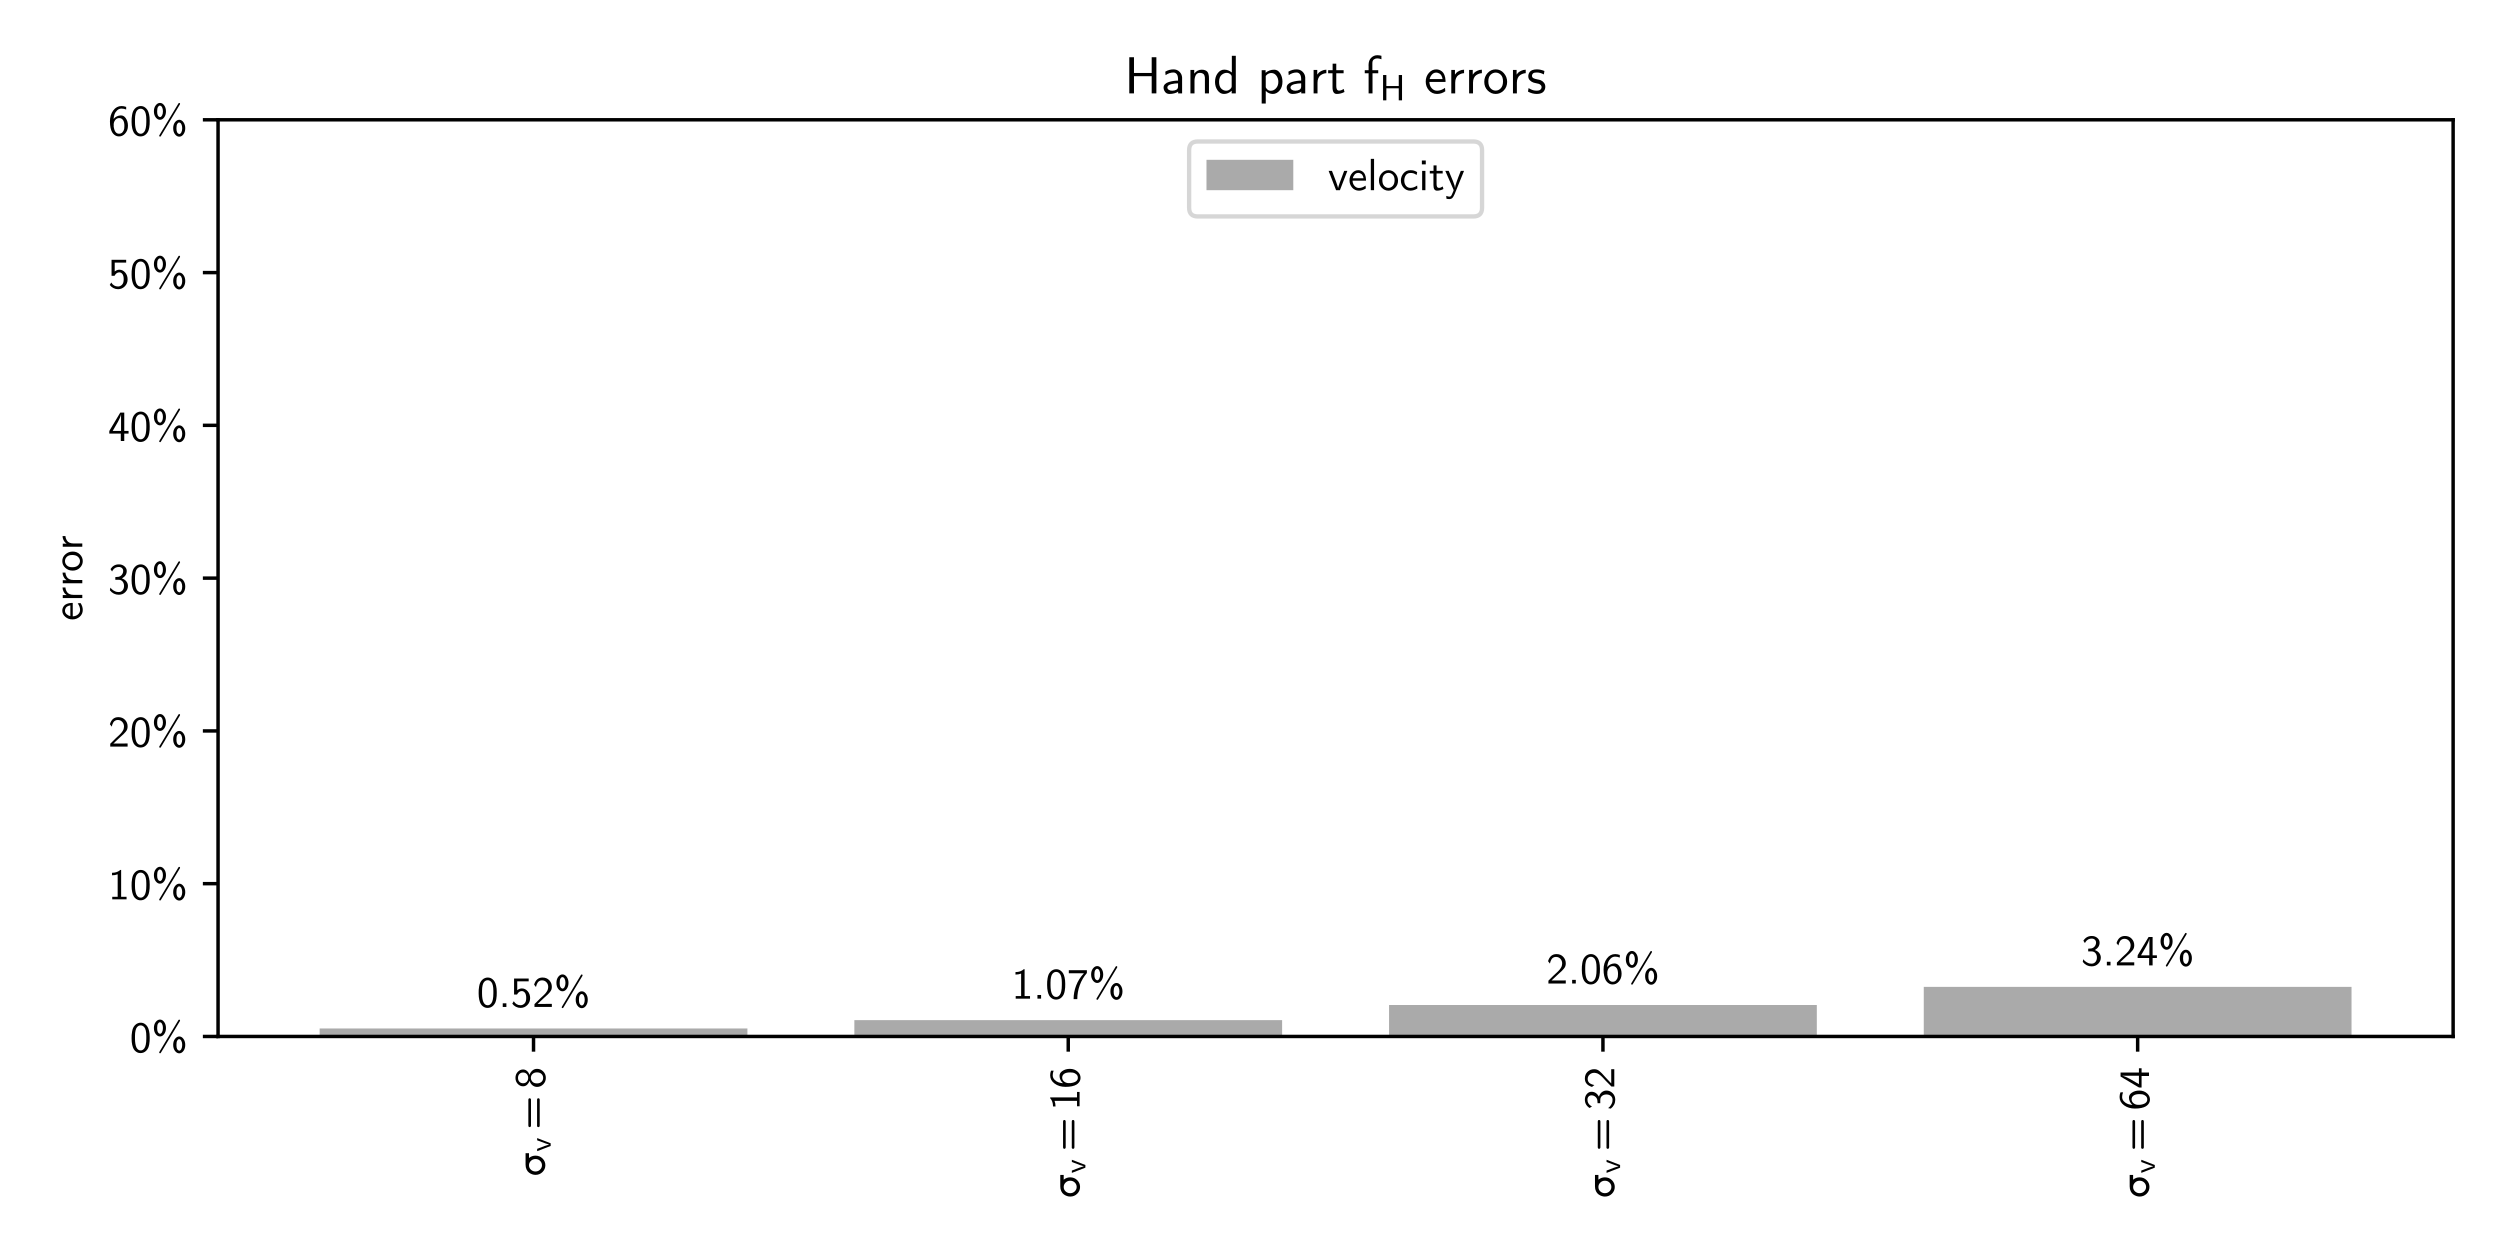
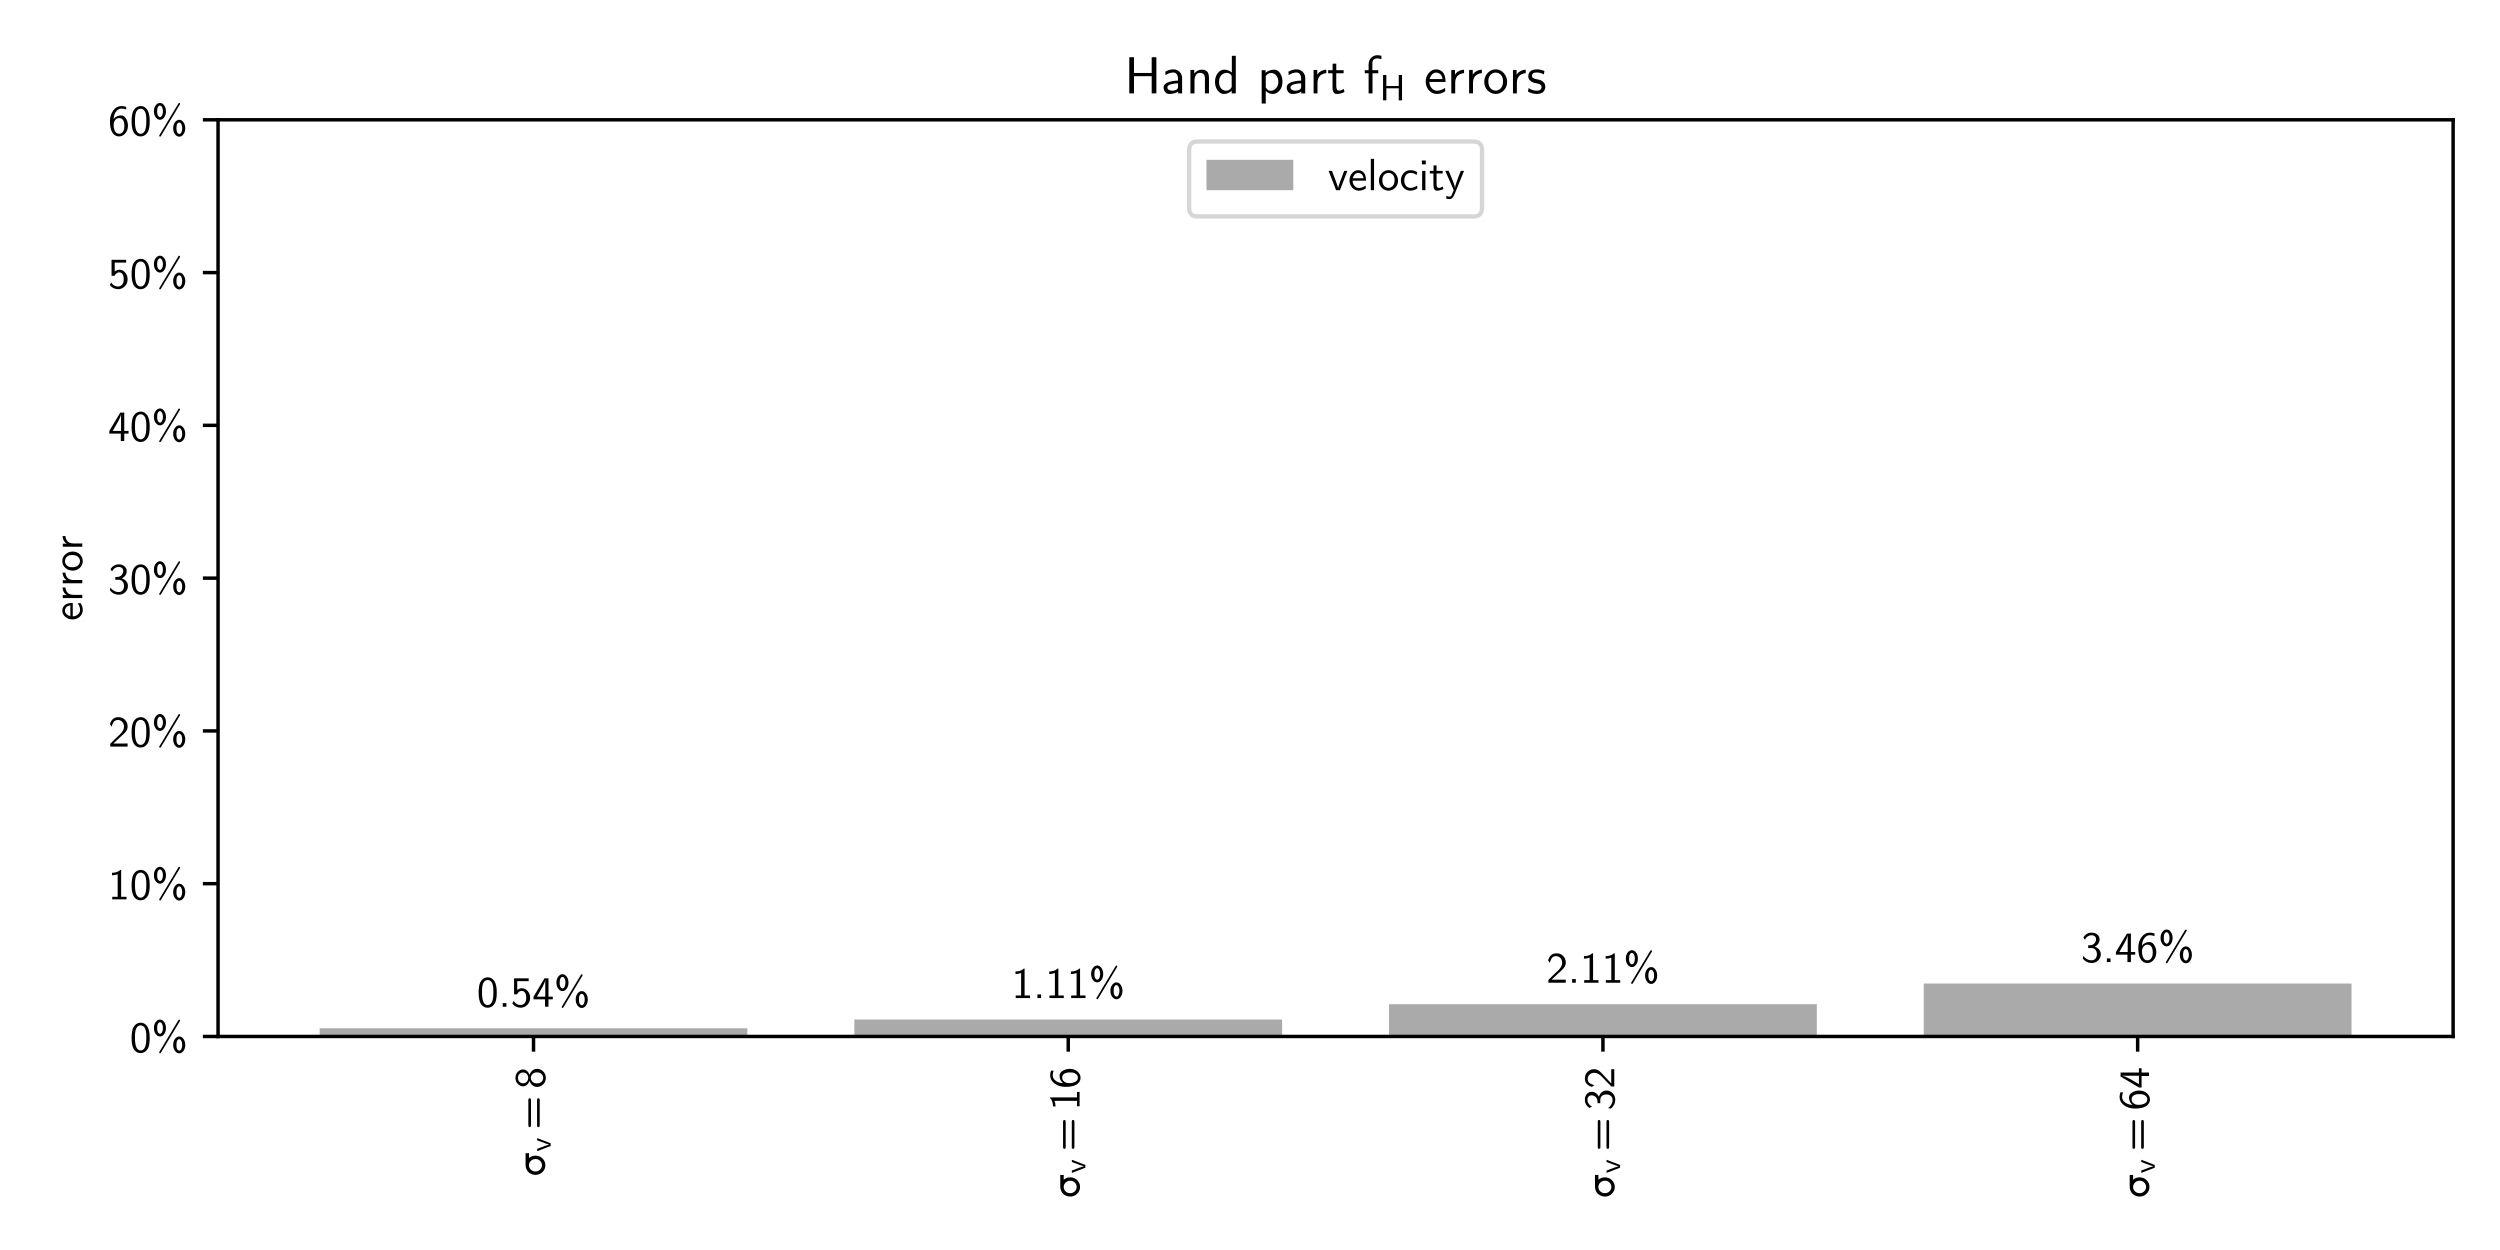
<svg xmlns="http://www.w3.org/2000/svg" xmlns:xlink="http://www.w3.org/1999/xlink" width="576pt" height="288pt" viewBox="0 0 576 288" version="1.1">
  <defs>
    <style type="text/css">*{stroke-linejoin: round; stroke-linecap: butt}</style>
  </defs>
  <g id="figure_1">
    <g id="patch_1">
      <path d="M 0 288  L 576 288  L 576 0  L 0 0  z " style="fill: #ffffff" />
    </g>
    <g id="axes_1">
      <g id="patch_2">
        <path d="M 50.24 238.8  L 565.2 238.8  L 565.2 27.6  L 50.24 27.6  z " style="fill: #ffffff" />
      </g>
      <g id="patch_3">
-         <path d="M 73.647 238.8  L 172.204 238.8  L 172.204 236.954  L 73.647 236.954  z " clip-path="url(#p83e8eec218)" style="fill: #aaaaaa" />
+         <path d="M 73.647 238.8  L 172.204 238.8  L 172.204 236.907  L 73.647 236.907  z " clip-path="url(#p1f5f48ad69)" style="fill: #aaaaaa" />
      </g>
      <g id="patch_4">
-         <path d="M 196.843 238.8  L 295.4 238.8  L 295.4 235.036  L 196.843 235.036  z " clip-path="url(#p83e8eec218)" style="fill: #aaaaaa" />
+         <path d="M 196.843 238.8  L 295.4 238.8  L 295.4 234.903  L 196.843 234.903  z " clip-path="url(#p1f5f48ad69)" style="fill: #aaaaaa" />
      </g>
      <g id="patch_5">
-         <path d="M 320.04 238.8  L 418.597 238.8  L 418.597 231.55  L 320.04 231.55  z " clip-path="url(#p83e8eec218)" style="fill: #aaaaaa" />
+         <path d="M 320.04 238.8  L 418.597 238.8  L 418.597 231.371  L 320.04 231.371  z " clip-path="url(#p1f5f48ad69)" style="fill: #aaaaaa" />
      </g>
      <g id="patch_6">
-         <path d="M 443.236 238.8  L 541.793 238.8  L 541.793 227.38  L 443.236 227.38  z " clip-path="url(#p83e8eec218)" style="fill: #aaaaaa" />
+         <path d="M 443.236 238.8  L 541.793 238.8  L 541.793 226.609  L 443.236 226.609  z " clip-path="url(#p1f5f48ad69)" style="fill: #aaaaaa" />
      </g>
      <g id="matplotlib.axis_1">
        <g id="xtick_1">
          <g id="line2d_1">
            <defs>
-               <path id="m8d27717914" d="M 0 0  L 0 3.5  " style="stroke: #000000; stroke-width: 0.8" />
+               <path id="m932600e1fa" d="M 0 0  L 0 3.5  " style="stroke: #000000; stroke-width: 0.8" />
            </defs>
            <g>
-               <use xlink:href="#m8d27717914" x="122.926" y="238.8" style="stroke: #000000; stroke-width: 0.8" />
+               <use xlink:href="#m932600e1fa" x="122.926" y="238.8" style="stroke: #000000; stroke-width: 0.8" />
            </g>
          </g>
          <g id="text_1">
            <g transform="translate(125.5609 271.0998) rotate(-90) scale(0.1 -0.1)">
              <defs>
                <path id="CMUSansSerif-3c3" d="M 262 1389  Q 262 1619 342 1859  Q 422 2099 585 2326  Q 749 2554 1056 2701  Q 1363 2848 1766 2848  L 3456 2848  L 3456 2342  L 2752 2342  Q 3098 1914 3098 1389  Q 3098 768 2678 349  Q 2259 -70 1683 -70  Q 1101 -70 681 352  Q 262 774 262 1389  z M 762 1389  Q 762 979 1037 704  Q 1312 429 1683 429  Q 2054 429 2326 701  Q 2598 973 2598 1382  Q 2598 1792 2323 2067  Q 2048 2342 1677 2342  Q 1280 2342 1021 2057  Q 762 1773 762 1389  z " transform="scale(0.015625)" />
                <path id="CMUSansSerif-76" d="M 90 2848  L 582 2848  L 1178 1286  Q 1453 506 1485 320  Q 1536 646 2381 2848  L 2854 2848  L 1754 0  L 1190 0  L 90 2848  z " transform="scale(0.015625)" />
                <path id="CMUSansSerif-3d" d="M 608 762  Q 358 762 358 960  Q 358 1158 589 1158  Q 602 1158 621 1155  Q 640 1152 653 1152  L 4371 1152  Q 4614 1152 4614 960  Q 4614 762 4352 762  L 608 762  z M 358 2240  Q 358 2438 614 2438  L 4358 2438  Q 4614 2438 4614 2240  Q 4614 2202 4601 2166  Q 4589 2131 4531 2089  Q 4474 2048 4378 2048  L 595 2048  Q 499 2048 441 2089  Q 384 2131 371 2166  Q 358 2202 358 2240  z " transform="scale(0.015625)" />
                <path id="CMUSansSerif-38" d="M 262 1152  Q 262 1510 480 1804  Q 698 2099 1152 2266  Q 845 2362 598 2608  Q 352 2854 352 3219  Q 352 3667 710 4003  Q 1069 4339 1594 4339  Q 2125 4339 2480 4000  Q 2835 3661 2835 3219  Q 2835 2918 2636 2665  Q 2438 2413 2035 2266  Q 2387 2157 2656 1865  Q 2925 1574 2925 1146  Q 2925 634 2541 246  Q 2157 -141 1594 -141  Q 1037 -141 649 243  Q 262 627 262 1152  z M 781 1158  Q 781 749 1005 502  Q 1229 256 1594 256  Q 1946 256 2176 499  Q 2406 742 2406 1165  Q 2406 1568 2179 1817  Q 1952 2067 1594 2067  Q 1280 2067 1030 1840  Q 781 1613 781 1158  z M 800 3213  Q 800 2874 1021 2669  Q 1242 2464 1587 2464  Q 1946 2464 2166 2672  Q 2387 2880 2387 3213  Q 2387 3552 2166 3757  Q 1946 3962 1594 3962  Q 1235 3962 1017 3754  Q 800 3546 800 3213  z " transform="scale(0.015625)" />
              </defs>
              <use xlink:href="#CMUSansSerif-3c3" transform="translate(0 0.203125)" />
              <use xlink:href="#CMUSansSerif-76" transform="translate(57.67874 -13.14687) scale(0.7)" />
              <use xlink:href="#CMUSansSerif-3d" transform="translate(108.5137 0.203125)" />
              <use xlink:href="#CMUSansSerif-38" transform="translate(202.6537 0.203125)" />
            </g>
          </g>
        </g>
        <g id="xtick_2">
          <g id="line2d_2">
            <g>
-               <use xlink:href="#m8d27717914" x="246.122" y="238.8" style="stroke: #000000; stroke-width: 0.8" />
+               <use xlink:href="#m932600e1fa" x="246.122" y="238.8" style="stroke: #000000; stroke-width: 0.8" />
            </g>
          </g>
          <g id="text_2">
            <g transform="translate(248.7571 276.0998) rotate(-90) scale(0.1 -0.1)">
              <defs>
                <path id="CMUSansSerif-31" d="M 576 3546  L 576 3917  Q 1344 3917 1798 4339  L 1920 4339  L 1920 378  L 2720 378  L 2720 0  L 608 0  L 608 378  L 1408 378  L 1408 3693  Q 1030 3546 576 3546  z " transform="scale(0.015625)" />
                <path id="CMUSansSerif-36" d="M 269 2067  Q 269 3027 755 3683  Q 1242 4339 1978 4339  Q 2310 4339 2662 4211  L 2662 3827  Q 2298 3962 1978 3962  Q 1606 3962 1331 3702  Q 1056 3443 941 3113  Q 826 2784 806 2432  Q 1005 2682 1293 2819  Q 1581 2957 1888 2957  Q 2310 2957 2586 2566  Q 2925 2093 2925 1434  Q 2925 723 2483 256  Q 2112 -141 1613 -141  Q 1434 -141 1264 -89  Q 1094 -38 908 109  Q 723 256 585 489  Q 448 723 358 1129  Q 269 1536 269 2067  z M 813 1408  Q 934 256 1606 256  Q 1933 256 2121 477  Q 2310 698 2368 966  Q 2400 1107 2400 1395  Q 2400 1952 2221 2234  Q 2010 2566 1638 2566  Q 1280 2566 1049 2275  Q 819 1984 819 1581  Q 819 1523 832 1408  L 813 1408  z " transform="scale(0.015625)" />
              </defs>
              <use xlink:href="#CMUSansSerif-3c3" transform="translate(0 0.203125)" />
              <use xlink:href="#CMUSansSerif-76" transform="translate(57.67874 -13.14687) scale(0.7)" />
              <use xlink:href="#CMUSansSerif-3d" transform="translate(108.5137 0.203125)" />
              <use xlink:href="#CMUSansSerif-31" transform="translate(202.6537 0.203125)" />
              <use xlink:href="#CMUSansSerif-36" transform="translate(252.6537 0.203125)" />
            </g>
          </g>
        </g>
        <g id="xtick_3">
          <g id="line2d_3">
            <g>
-               <use xlink:href="#m8d27717914" x="369.318" y="238.8" style="stroke: #000000; stroke-width: 0.8" />
+               <use xlink:href="#m932600e1fa" x="369.318" y="238.8" style="stroke: #000000; stroke-width: 0.8" />
            </g>
          </g>
          <g id="text_3">
            <g transform="translate(371.9532 276.0998) rotate(-90) scale(0.1 -0.1)">
              <defs>
                <path id="CMUSansSerif-33" d="M 262 518  L 333 909  Q 538 634 816 474  Q 1094 314 1254 285  Q 1414 256 1562 256  Q 1914 256 2131 512  Q 2349 768 2349 1165  Q 2349 1536 2141 1801  Q 1933 2067 1530 2067  L 1062 2067  L 1062 2464  Q 1216 2477 1328 2486  Q 1440 2496 1472 2499  Q 1504 2502 1523 2502  Q 1830 2560 2025 2809  Q 2221 3059 2221 3360  Q 2221 3629 2041 3792  Q 1862 3955 1574 3955  Q 1011 3955 685 3475  Q 646 3418 582 3290  L 352 3642  Q 794 4339 1587 4339  Q 2074 4339 2410 4051  Q 2746 3763 2746 3360  Q 2746 2669 2035 2266  Q 2477 2112 2701 1811  Q 2925 1510 2925 1152  Q 2925 634 2537 246  Q 2150 -141 1568 -141  Q 781 -141 262 518  z " transform="scale(0.015625)" />
                <path id="CMUSansSerif-32" d="M 262 3290  Q 576 4339 1504 4339  Q 2118 4339 2496 3936  Q 2874 3533 2874 2970  Q 2874 2746 2813 2560  Q 2752 2374 2576 2166  Q 2400 1958 2265 1830  Q 2131 1702 1805 1414  Q 1632 1261 774 448  L 2874 454  L 2874 0  L 314 0  L 314 416  L 1146 1242  Q 1197 1293 1366 1446  Q 1536 1600 1593 1654  Q 1651 1709 1788 1846  Q 1926 1984 1977 2057  Q 2029 2131 2121 2256  Q 2214 2381 2246 2477  Q 2278 2573 2310 2697  Q 2342 2822 2342 2950  Q 2342 3360 2083 3641  Q 1824 3923 1421 3923  Q 1203 3923 1033 3824  Q 864 3725 777 3581  Q 691 3437 636 3293  Q 582 3149 563 3046  L 538 2938  L 262 3290  z " transform="scale(0.015625)" />
              </defs>
              <use xlink:href="#CMUSansSerif-3c3" transform="translate(0 0.203125)" />
              <use xlink:href="#CMUSansSerif-76" transform="translate(57.67874 -13.14687) scale(0.7)" />
              <use xlink:href="#CMUSansSerif-3d" transform="translate(108.5137 0.203125)" />
              <use xlink:href="#CMUSansSerif-33" transform="translate(202.6537 0.203125)" />
              <use xlink:href="#CMUSansSerif-32" transform="translate(252.6537 0.203125)" />
            </g>
          </g>
        </g>
        <g id="xtick_4">
          <g id="line2d_4">
            <g>
-               <use xlink:href="#m8d27717914" x="492.514" y="238.8" style="stroke: #000000; stroke-width: 0.8" />
+               <use xlink:href="#m932600e1fa" x="492.514" y="238.8" style="stroke: #000000; stroke-width: 0.8" />
            </g>
          </g>
          <g id="text_4">
            <g transform="translate(495.1494 276.0998) rotate(-90) scale(0.1 -0.1)">
              <defs>
                <path id="CMUSansSerif-34" d="M 173 1094  Q 173 1094 173 1402  Q 173 1478 243 1600  L 1792 4192  L 2381 4192  L 2381 1485  L 3014 1485  L 3014 1094  L 2381 1094  L 2381 0  L 1869 0  L 1869 1094  L 173 1094  z M 672 1485  L 1907 1485  L 1907 3955  Q 1869 3718 1725 3392  Q 1581 3066 1453 2838  Q 1325 2611 890 1862  Q 749 1619 672 1485  z " transform="scale(0.015625)" />
              </defs>
              <use xlink:href="#CMUSansSerif-3c3" transform="translate(0 0.203125)" />
              <use xlink:href="#CMUSansSerif-76" transform="translate(57.67874 -13.14687) scale(0.7)" />
              <use xlink:href="#CMUSansSerif-3d" transform="translate(108.5137 0.203125)" />
              <use xlink:href="#CMUSansSerif-36" transform="translate(202.6537 0.203125)" />
              <use xlink:href="#CMUSansSerif-34" transform="translate(252.6537 0.203125)" />
            </g>
          </g>
        </g>
      </g>
      <g id="matplotlib.axis_2">
        <g id="ytick_1">
          <g id="line2d_5">
            <defs>
-               <path id="ma74b26a85f" d="M 0 0  L -3.5 0  " style="stroke: #000000; stroke-width: 0.8" />
+               <path id="mf9c4be8a91" d="M 0 0  L -3.5 0  " style="stroke: #000000; stroke-width: 0.8" />
            </defs>
            <g>
-               <use xlink:href="#ma74b26a85f" x="50.24" y="238.8" style="stroke: #000000; stroke-width: 0.8" />
+               <use xlink:href="#mf9c4be8a91" x="50.24" y="238.8" style="stroke: #000000; stroke-width: 0.8" />
            </g>
          </g>
          <g id="text_5">
            <g transform="translate(29.91031 242.4099) scale(0.1 -0.1)">
              <defs>
                <path id="CMUSansSerif-30" d="M 262 1984  L 262 2093  Q 262 2342 272 2528  Q 282 2714 333 3018  Q 384 3322 473 3536  Q 563 3750 748 3958  Q 934 4166 1190 4262  Q 1389 4339 1594 4339  Q 1773 4339 1939 4291  Q 2106 4243 2291 4099  Q 2477 3955 2614 3731  Q 2752 3507 2841 3113  Q 2931 2720 2931 2208  L 2931 2074  Q 2931 1830 2921 1638  Q 2912 1446 2861 1152  Q 2810 858 2717 643  Q 2624 429 2438 227  Q 2253 26 1997 -70  Q 1786 -141 1594 -141  Q 1414 -141 1251 -96  Q 1088 -51 899 86  Q 710 224 576 448  Q 442 672 352 1069  Q 262 1466 262 1984  z M 762 1984  Q 762 1555 819 1232  Q 877 909 960 726  Q 1043 544 1161 432  Q 1280 320 1382 285  Q 1485 250 1600 250  Q 1747 250 1875 317  Q 2003 384 2137 553  Q 2272 723 2352 1091  Q 2432 1459 2432 1990  L 2432 2368  Q 2432 2854 2352 3187  Q 2272 3520 2134 3673  Q 1997 3827 1869 3884  Q 1741 3942 1593 3942  Q 1446 3942 1318 3884  Q 1190 3827 1056 3673  Q 922 3520 842 3184  Q 762 2848 762 2368  L 762 1984  z " transform="scale(0.015625)" />
                <path id="CMUSansSerif-25" d="M 624 2662  Q 352 3014 352 3558  Q 352 4102 627 4451  Q 902 4800 1248 4800  Q 1606 4800 1868 4438  Q 2131 4077 2131 3552  Q 2131 3034 1872 2672  Q 1613 2310 1248 2310  Q 896 2310 624 2662  z M 832 3507  Q 832 2822 1203 2714  L 1267 2707  Q 1440 2720 1561 2957  Q 1683 3194 1683 3558  Q 1683 3910 1558 4153  Q 1434 4397 1222 4403  Q 1056 4384 944 4185  Q 832 3987 832 3558  L 832 3507  z M 1126 -45  Q 1126 -32 1184 83  L 3968 4717  Q 4013 4794 4090 4794  Q 4141 4794 4176 4758  Q 4211 4723 4211 4672  Q 4211 4614 4134 4493  L 1414 -32  Q 1414 -38 1392 -67  Q 1370 -96 1363 -105  Q 1357 -115 1337 -137  Q 1318 -160 1299 -166  Q 1280 -173 1254 -173  Q 1203 -173 1164 -134  Q 1126 -96 1126 -45  z M 3466 173  Q 3194 525 3194 1069  Q 3194 1613 3469 1961  Q 3744 2310 4096 2310  Q 4448 2310 4710 1948  Q 4973 1587 4973 1062  Q 4973 544 4713 182  Q 4454 -179 4090 -179  Q 3738 -179 3466 173  z M 3674 1018  Q 3674 333 4045 224  L 4109 218  Q 4282 230 4403 467  Q 4525 704 4525 1069  Q 4525 1421 4400 1664  Q 4275 1907 4064 1914  Q 3898 1894 3786 1696  Q 3674 1498 3674 1069  L 3674 1018  z " transform="scale(0.015625)" />
              </defs>
              <use xlink:href="#CMUSansSerif-30" />
              <use xlink:href="#CMUSansSerif-25" x="50" />
            </g>
          </g>
        </g>
        <g id="ytick_2">
          <g id="line2d_6">
            <g>
-               <use xlink:href="#ma74b26a85f" x="50.24" y="203.6" style="stroke: #000000; stroke-width: 0.8" />
+               <use xlink:href="#mf9c4be8a91" x="50.24" y="203.6" style="stroke: #000000; stroke-width: 0.8" />
            </g>
          </g>
          <g id="text_6">
            <g transform="translate(24.91031 207.21) scale(0.1 -0.1)">
              <use xlink:href="#CMUSansSerif-31" />
              <use xlink:href="#CMUSansSerif-30" x="50" />
              <use xlink:href="#CMUSansSerif-25" x="100" />
            </g>
          </g>
        </g>
        <g id="ytick_3">
          <g id="line2d_7">
            <g>
-               <use xlink:href="#ma74b26a85f" x="50.24" y="168.4" style="stroke: #000000; stroke-width: 0.8" />
+               <use xlink:href="#mf9c4be8a91" x="50.24" y="168.4" style="stroke: #000000; stroke-width: 0.8" />
            </g>
          </g>
          <g id="text_7">
            <g transform="translate(24.91031 172.01) scale(0.1 -0.1)">
              <use xlink:href="#CMUSansSerif-32" />
              <use xlink:href="#CMUSansSerif-30" x="50" />
              <use xlink:href="#CMUSansSerif-25" x="100" />
            </g>
          </g>
        </g>
        <g id="ytick_4">
          <g id="line2d_8">
            <g>
-               <use xlink:href="#ma74b26a85f" x="50.24" y="133.2" style="stroke: #000000; stroke-width: 0.8" />
+               <use xlink:href="#mf9c4be8a91" x="50.24" y="133.2" style="stroke: #000000; stroke-width: 0.8" />
            </g>
          </g>
          <g id="text_8">
            <g transform="translate(24.91031 136.81) scale(0.1 -0.1)">
              <use xlink:href="#CMUSansSerif-33" />
              <use xlink:href="#CMUSansSerif-30" x="50" />
              <use xlink:href="#CMUSansSerif-25" x="100" />
            </g>
          </g>
        </g>
        <g id="ytick_5">
          <g id="line2d_9">
            <g>
-               <use xlink:href="#ma74b26a85f" x="50.24" y="98" style="stroke: #000000; stroke-width: 0.8" />
+               <use xlink:href="#mf9c4be8a91" x="50.24" y="98" style="stroke: #000000; stroke-width: 0.8" />
            </g>
          </g>
          <g id="text_9">
            <g transform="translate(24.91031 101.6101) scale(0.1 -0.1)">
              <use xlink:href="#CMUSansSerif-34" />
              <use xlink:href="#CMUSansSerif-30" x="50" />
              <use xlink:href="#CMUSansSerif-25" x="100" />
            </g>
          </g>
        </g>
        <g id="ytick_6">
          <g id="line2d_10">
            <g>
-               <use xlink:href="#ma74b26a85f" x="50.24" y="62.8" style="stroke: #000000; stroke-width: 0.8" />
+               <use xlink:href="#mf9c4be8a91" x="50.24" y="62.8" style="stroke: #000000; stroke-width: 0.8" />
            </g>
          </g>
          <g id="text_10">
            <g transform="translate(24.91031 66.41012) scale(0.1 -0.1)">
              <defs>
                <path id="CMUSansSerif-35" d="M 243 486  L 461 845  Q 819 256 1459 256  Q 1779 256 2038 502  Q 2298 749 2298 1312  Q 2298 1837 2109 2089  Q 1920 2342 1645 2342  Q 1210 2342 941 1830  L 506 1830  L 506 4192  L 2662 4192  L 2662 3782  L 973 3782  L 973 2470  Q 1299 2733 1658 2733  Q 2150 2733 2512 2320  Q 2874 1907 2874 1306  Q 2874 691 2454 275  Q 2035 -141 1466 -141  Q 1101 -141 774 28  Q 448 198 243 486  z " transform="scale(0.015625)" />
              </defs>
              <use xlink:href="#CMUSansSerif-35" />
              <use xlink:href="#CMUSansSerif-30" x="50" />
              <use xlink:href="#CMUSansSerif-25" x="100" />
            </g>
          </g>
        </g>
        <g id="ytick_7">
          <g id="line2d_11">
            <g>
-               <use xlink:href="#ma74b26a85f" x="50.24" y="27.6" style="stroke: #000000; stroke-width: 0.8" />
+               <use xlink:href="#mf9c4be8a91" x="50.24" y="27.6" style="stroke: #000000; stroke-width: 0.8" />
            </g>
          </g>
          <g id="text_11">
            <g transform="translate(24.91031 31.21016) scale(0.1 -0.1)">
              <use xlink:href="#CMUSansSerif-36" />
              <use xlink:href="#CMUSansSerif-30" x="50" />
              <use xlink:href="#CMUSansSerif-25" x="100" />
            </g>
          </g>
        </g>
        <g id="text_12">
          <g transform="translate(18.96031 143.0507) rotate(-90) scale(0.1 -0.1)">
            <defs>
              <path id="CMUSansSerif-65" d="M 218 1446  Q 218 2080 605 2515  Q 992 2950 1510 2950  Q 1702 2950 1875 2889  Q 2048 2829 2224 2688  Q 2400 2547 2515 2265  Q 2630 1984 2650 1594  L 2650 1408  L 666 1408  Q 685 928 960 627  Q 1235 326 1613 326  Q 2099 326 2586 678  L 2624 256  Q 2138 -70 1613 -70  Q 1005 -70 611 381  Q 218 832 218 1446  z M 698 1760  L 2285 1760  Q 2246 2010 2147 2182  Q 2048 2355 1923 2428  Q 1798 2502 1699 2528  Q 1600 2554 1510 2554  Q 1184 2554 973 2304  Q 762 2054 698 1760  z " transform="scale(0.015625)" />
              <path id="CMUSansSerif-72" d="M 518 0  L 518 2880  L 966 2880  L 966 2304  Q 1043 2426 1152 2538  Q 1261 2650 1520 2778  Q 1779 2906 2086 2912  L 2086 2483  Q 1920 2477 1753 2422  Q 1587 2368 1404 2249  Q 1222 2131 1110 1888  Q 998 1645 998 1318  L 998 0  L 518 0  z " transform="scale(0.015625)" />
              <path id="CMUSansSerif-6f" d="M 192 1414  Q 192 2061 605 2505  Q 1018 2950 1594 2950  Q 2195 2950 2598 2486  Q 3002 2022 3002 1408  Q 3002 774 2579 352  Q 2157 -70 1593 -70  Q 1030 -70 611 355  Q 192 781 192 1414  z M 691 1478  Q 691 915 963 627  Q 1235 339 1593 339  Q 1952 339 2224 630  Q 2496 922 2496 1478  Q 2496 2016 2224 2285  Q 1952 2554 1594 2554  Q 1242 2554 966 2285  Q 691 2016 691 1478  z " transform="scale(0.015625)" />
            </defs>
            <use xlink:href="#CMUSansSerif-65" />
            <use xlink:href="#CMUSansSerif-72" x="44.4" />
            <use xlink:href="#CMUSansSerif-72" x="78.6" />
            <use xlink:href="#CMUSansSerif-6f" x="112.8" />
            <use xlink:href="#CMUSansSerif-72" x="162.8" />
          </g>
        </g>
      </g>
      <g id="patch_7">
        <path d="M 50.24 238.8  L 50.24 27.6  " style="fill: none; stroke: #000000; stroke-width: 0.8; stroke-linejoin: miter; stroke-linecap: square" />
      </g>
      <g id="patch_8">
        <path d="M 565.2 238.8  L 565.2 27.6  " style="fill: none; stroke: #000000; stroke-width: 0.8; stroke-linejoin: miter; stroke-linecap: square" />
      </g>
      <g id="patch_9">
        <path d="M 50.24 238.8  L 565.2 238.8  " style="fill: none; stroke: #000000; stroke-width: 0.8; stroke-linejoin: miter; stroke-linecap: square" />
      </g>
      <g id="patch_10">
        <path d="M 50.24 27.6  L 565.2 27.6  " style="fill: none; stroke: #000000; stroke-width: 0.8; stroke-linejoin: miter; stroke-linecap: square" />
      </g>
      <g id="text_13">
-         <g transform="translate(109.8711 232.0037) scale(0.1 -0.1)">
+         <g transform="translate(109.8711 231.9574) scale(0.1 -0.1)">
          <defs>
            <path id="CMUSansSerif-2e" d="M 614 0  L 614 538  L 1152 538  L 1152 0  L 614 0  z " transform="scale(0.015625)" />
          </defs>
          <use xlink:href="#CMUSansSerif-30" />
          <use xlink:href="#CMUSansSerif-2e" x="50" />
          <use xlink:href="#CMUSansSerif-35" x="77.8" />
-           <use xlink:href="#CMUSansSerif-32" x="127.8" />
+           <use xlink:href="#CMUSansSerif-34" x="127.8" />
          <use xlink:href="#CMUSansSerif-25" x="177.8" />
        </g>
      </g>
      <g id="text_14">
-         <g transform="translate(233.0672 230.0862) scale(0.1 -0.1)">
-           <defs>
-             <path id="CMUSansSerif-37" d="M 262 3744  L 262 4198  L 2925 4192  L 2925 3776  Q 2246 2995 1878 1990  Q 1510 986 1510 -70  L 966 -70  Q 966 941 1337 1923  Q 1709 2906 2490 3744  L 262 3744  z " transform="scale(0.015625)" />
-           </defs>
+         <g transform="translate(233.0672 229.9525) scale(0.1 -0.1)">
          <use xlink:href="#CMUSansSerif-31" />
          <use xlink:href="#CMUSansSerif-2e" x="50" />
-           <use xlink:href="#CMUSansSerif-30" x="77.8" />
-           <use xlink:href="#CMUSansSerif-37" x="127.8" />
+           <use xlink:href="#CMUSansSerif-31" x="77.8" />
+           <use xlink:href="#CMUSansSerif-31" x="127.8" />
          <use xlink:href="#CMUSansSerif-25" x="177.8" />
        </g>
      </g>
      <g id="text_15">
-         <g transform="translate(356.2634 226.6) scale(0.1 -0.1)">
+         <g transform="translate(356.2634 226.4206) scale(0.1 -0.1)">
          <use xlink:href="#CMUSansSerif-32" />
          <use xlink:href="#CMUSansSerif-2e" x="50" />
-           <use xlink:href="#CMUSansSerif-30" x="77.8" />
-           <use xlink:href="#CMUSansSerif-36" x="127.8" />
+           <use xlink:href="#CMUSansSerif-31" x="77.8" />
+           <use xlink:href="#CMUSansSerif-31" x="127.8" />
          <use xlink:href="#CMUSansSerif-25" x="177.8" />
        </g>
      </g>
      <g id="text_16">
-         <g transform="translate(479.4596 222.4298) scale(0.1 -0.1)">
+         <g transform="translate(479.4596 221.6588) scale(0.1 -0.1)">
          <use xlink:href="#CMUSansSerif-33" />
          <use xlink:href="#CMUSansSerif-2e" x="50" />
-           <use xlink:href="#CMUSansSerif-32" x="77.8" />
-           <use xlink:href="#CMUSansSerif-34" x="127.8" />
+           <use xlink:href="#CMUSansSerif-34" x="77.8" />
+           <use xlink:href="#CMUSansSerif-36" x="127.8" />
          <use xlink:href="#CMUSansSerif-25" x="177.8" />
        </g>
      </g>
      <g id="text_17">
        <g transform="translate(259.06 21.6) scale(0.12 -0.12)">
          <defs>
            <path id="CMUSansSerif-48" d="M 602 0  L 602 4442  L 1178 4442  L 1178 2509  L 3354 2509  L 3354 4442  L 3930 4442  L 3930 0  L 3354 0  L 3354 2112  L 1178 2112  L 1178 0  L 602 0  z " transform="scale(0.015625)" />
            <path id="CMUSansSerif-61" d="M 282 723  Q 282 960 461 1136  Q 640 1312 931 1398  Q 1222 1485 1500 1526  Q 1779 1568 2061 1568  L 2061 1786  Q 2048 2195 1894 2374  Q 1734 2566 1491 2566  Q 998 2566 531 2240  L 493 2669  Q 973 2950 1498 2950  Q 1939 2950 2236 2659  Q 2534 2368 2560 1952  L 2560 0  L 2074 0  L 2074 224  Q 2048 198 1955 140  Q 1862 83 1593 6  Q 1325 -70 1011 -70  Q 646 -70 464 189  Q 282 448 282 723  z M 749 730  Q 749 557 918 441  Q 1088 326 1344 326  Q 1619 326 1840 441  Q 2061 557 2061 832  L 2061 1235  Q 1862 1235 1657 1209  Q 1453 1184 1235 1133  Q 1018 1082 883 976  Q 749 870 749 730  z " transform="scale(0.015625)" />
            <path id="CMUSansSerif-6e" d="M 512 0  L 512 2880  L 979 2880  L 979 2432  Q 1350 2912 1914 2912  Q 2150 2912 2320 2841  Q 2490 2771 2579 2668  Q 2669 2566 2717 2409  Q 2765 2253 2777 2131  Q 2790 2010 2790 1843  L 2790 0  L 2291 0  L 2291 1798  Q 2291 1907 2288 1971  Q 2285 2035 2249 2153  Q 2214 2272 2153 2342  Q 2093 2413 1968 2467  Q 1843 2522 1664 2522  Q 1325 2522 1168 2234  Q 1011 1946 1011 1536  L 1011 0  L 512 0  z " transform="scale(0.015625)" />
            <path id="CMUSansSerif-64" d="M 224 1414  Q 224 2048 557 2483  Q 890 2918 1363 2918  Q 1850 2918 2291 2566  L 2291 4621  L 2778 4621  L 2778 0  L 2272 0  L 2272 333  Q 1856 -70 1325 -70  Q 851 -70 537 374  Q 224 819 224 1414  z M 723 1421  Q 723 851 992 588  Q 1261 326 1587 326  Q 1856 326 2064 508  Q 2272 691 2272 858  L 2272 2080  Q 2272 2202 2138 2330  Q 1933 2522 1664 2522  L 1651 2522  Q 1498 2522 1347 2464  Q 1197 2406 1049 2288  Q 902 2170 812 1946  Q 723 1722 723 1421  z " transform="scale(0.015625)" />
            <path id="CMUSansSerif-20" transform="scale(0.015625)" />
            <path id="CMUSansSerif-70" d="M 518 -1248  L 518 2848  L 998 2848  L 998 2534  Q 1466 2912 2061 2912  Q 2502 2912 2787 2470  Q 3072 2029 3072 1434  Q 3072 774 2717 352  Q 2362 -70 1882 -70  Q 1408 -70 1018 294  L 1018 -1248  L 518 -1248  z M 1018 806  Q 1018 666 1200 493  Q 1382 320 1638 320  Q 1997 320 2281 627  Q 2566 934 2566 1421  Q 2566 1856 2323 2179  Q 2080 2502 1696 2502  Q 1626 2502 1562 2492  Q 1498 2483 1443 2460  Q 1389 2438 1341 2416  Q 1293 2394 1251 2365  Q 1210 2336 1178 2310  Q 1146 2285 1117 2253  Q 1088 2221 1072 2201  Q 1056 2182 1037 2163  L 1018 2138  L 1018 806  z " transform="scale(0.015625)" />
            <path id="CMUSansSerif-74" d="M 115 2470  L 115 2848  L 666 2848  L 666 3654  L 1114 3654  L 1114 2848  L 2016 2848  L 2016 2470  L 1114 2470  L 1114 896  Q 1114 339 1459 339  Q 1728 339 2022 550  L 2125 173  Q 1670 -70 1178 -70  Q 653 -70 653 749  L 653 2470  L 115 2470  z " transform="scale(0.015625)" />
            <path id="CMUSansSerif-66" d="M 173 2470  L 173 2848  L 646 2848  L 646 3315  Q 646 3341 643 3392  Q 640 3443 640 3469  Q 640 4058 963 4374  Q 1286 4691 1715 4691  Q 1952 4691 2221 4621  L 2221 4192  Q 1946 4301 1702 4301  Q 1485 4301 1296 4173  Q 1107 4045 1107 3718  L 1107 2848  L 1830 2848  L 1830 2470  L 1126 2470  L 1126 0  L 646 0  L 646 2470  L 173 2470  z " transform="scale(0.015625)" />
            <path id="CMUSansSerif-73" d="M 173 218  L 250 653  Q 262 646 332 604  Q 403 563 438 544  Q 474 525 554 486  Q 634 448 701 425  Q 768 403 857 377  Q 947 352 1046 342  Q 1146 333 1254 333  Q 1574 333 1712 467  Q 1850 602 1850 768  Q 1850 928 1734 1033  Q 1619 1139 1491 1178  Q 1427 1197 1206 1241  Q 986 1286 877 1318  Q 614 1402 412 1603  Q 211 1805 211 2106  Q 211 2253 256 2384  Q 301 2515 406 2652  Q 512 2790 733 2870  Q 954 2950 1261 2950  Q 1722 2950 2195 2752  L 2125 2330  Q 2118 2336 2051 2365  Q 1984 2394 1974 2400  Q 1965 2406 1904 2432  Q 1843 2458 1820 2464  Q 1798 2470 1740 2492  Q 1683 2515 1651 2518  Q 1619 2522 1558 2538  Q 1498 2554 1450 2557  Q 1402 2560 1338 2563  Q 1274 2566 1203 2566  Q 909 2566 787 2448  Q 666 2330 666 2176  Q 666 1965 835 1872  Q 1005 1779 1312 1724  Q 1619 1670 1747 1613  Q 1978 1510 2141 1305  Q 2304 1101 2304 813  Q 2304 666 2259 525  Q 2214 384 2108 243  Q 2003 102 1782 16  Q 1562 -70 1261 -70  Q 698 -70 173 218  z " transform="scale(0.015625)" />
          </defs>
          <use xlink:href="#CMUSansSerif-48" transform="translate(0 0.703125)" />
          <use xlink:href="#CMUSansSerif-61" transform="translate(70.79999 0.703125)" />
          <use xlink:href="#CMUSansSerif-6e" transform="translate(118.8 0.703125)" />
          <use xlink:href="#CMUSansSerif-64" transform="translate(170.5 0.703125)" />
          <use xlink:href="#CMUSansSerif-20" transform="translate(222.2 0.703125)" />
          <use xlink:href="#CMUSansSerif-70" transform="translate(255.5 0.703125)" />
          <use xlink:href="#CMUSansSerif-61" transform="translate(307.2 0.703125)" />
          <use xlink:href="#CMUSansSerif-72" transform="translate(355.1999 0.703125)" />
          <use xlink:href="#CMUSansSerif-74" transform="translate(389.3999 0.703125)" />
          <use xlink:href="#CMUSansSerif-20" transform="translate(425.4999 0.703125)" />
          <use xlink:href="#CMUSansSerif-66" transform="translate(458.7999 0.703125)" />
          <use xlink:href="#CMUSansSerif-48" transform="translate(490.0786 -12.64687) scale(0.7)" />
          <use xlink:href="#CMUSansSerif-20" transform="translate(541.8636 0.703125)" />
          <use xlink:href="#CMUSansSerif-65" transform="translate(575.1636 0.703125)" />
          <use xlink:href="#CMUSansSerif-72" transform="translate(619.5636 0.703125)" />
          <use xlink:href="#CMUSansSerif-72" transform="translate(653.7636 0.703125)" />
          <use xlink:href="#CMUSansSerif-6f" transform="translate(687.9636 0.703125)" />
          <use xlink:href="#CMUSansSerif-72" transform="translate(737.9636 0.703125)" />
          <use xlink:href="#CMUSansSerif-73" transform="translate(772.1636 0.703125)" />
        </g>
      </g>
      <g id="legend_1">
        <g id="patch_11">
          <path d="M 275.975 49.87  L 339.465 49.87  Q 341.465 49.87 341.465 47.87  L 341.465 34.6  Q 341.465 32.6 339.465 32.6  L 275.975 32.6  Q 273.975 32.6 273.975 34.6  L 273.975 47.87  Q 273.975 49.87 275.975 49.87  z " style="fill: #ffffff; opacity: 0.8; stroke: #cccccc; stroke-linejoin: miter" />
        </g>
        <g id="patch_12">
          <path d="M 277.975 43.82  L 297.975 43.82  L 297.975 36.82  L 277.975 36.82  z " style="fill: #aaaaaa" />
        </g>
        <g id="text_18">
          <g transform="translate(305.9747 43.82031) scale(0.1 -0.1)">
            <defs>
              <path id="CMUSansSerif-6c" d="M 518 0  L 518 4621  L 998 4621  L 998 0  L 518 0  z " transform="scale(0.015625)" />
              <path id="CMUSansSerif-63" d="M 224 1427  Q 224 2022 608 2486  Q 992 2950 1632 2950  Q 1933 2950 2131 2892  Q 2330 2835 2624 2669  L 2547 2246  Q 2234 2445 2067 2490  Q 1882 2541 1626 2541  Q 1190 2541 956 2211  Q 723 1882 723 1427  Q 723 954 972 646  Q 1222 339 1619 339  Q 2118 339 2624 685  L 2656 256  Q 2150 -70 1613 -70  Q 1024 -70 624 368  Q 224 806 224 1427  z " transform="scale(0.015625)" />
              <path id="CMUSansSerif-69" d="M 518 0  L 518 2848  L 998 2848  L 998 0  L 518 0  z M 475 3808  L 475 4378  L 1051 4378  L 1051 3808  L 475 3808  z " transform="scale(0.015625)" />
              <path id="CMUSansSerif-79" d="M 90 2848  L 595 2848  Q 1005 1907 1209 1376  Q 1414 845 1449 707  Q 1485 570 1523 320  Q 1536 768 2374 2848  L 2854 2848  L 1466 -576  Q 1280 -1005 1120 -1158  Q 960 -1312 730 -1312  Q 467 -1312 262 -1261  L 230 -845  Q 570 -954 698 -954  Q 870 -954 956 -829  Q 1043 -704 1222 -269  Q 1267 -160 1293 -96  Q 1318 -38 1318 6  Q 1318 51 1286 115  L 90 2848  z " transform="scale(0.015625)" />
            </defs>
            <use xlink:href="#CMUSansSerif-76" />
            <use xlink:href="#CMUSansSerif-65" x="46.1" />
            <use xlink:href="#CMUSansSerif-6c" x="90.5" />
            <use xlink:href="#CMUSansSerif-6f" x="114.4" />
            <use xlink:href="#CMUSansSerif-63" x="164.4" />
            <use xlink:href="#CMUSansSerif-69" x="208.8" />
            <use xlink:href="#CMUSansSerif-74" x="232.7" />
            <use xlink:href="#CMUSansSerif-79" x="268.8" />
          </g>
        </g>
      </g>
    </g>
  </g>
  <defs>
-     <clipPath id="p83e8eec218">
+     <clipPath id="p1f5f48ad69">
      <rect x="50.24" y="27.6" width="514.96" height="211.2" />
    </clipPath>
  </defs>
</svg>
